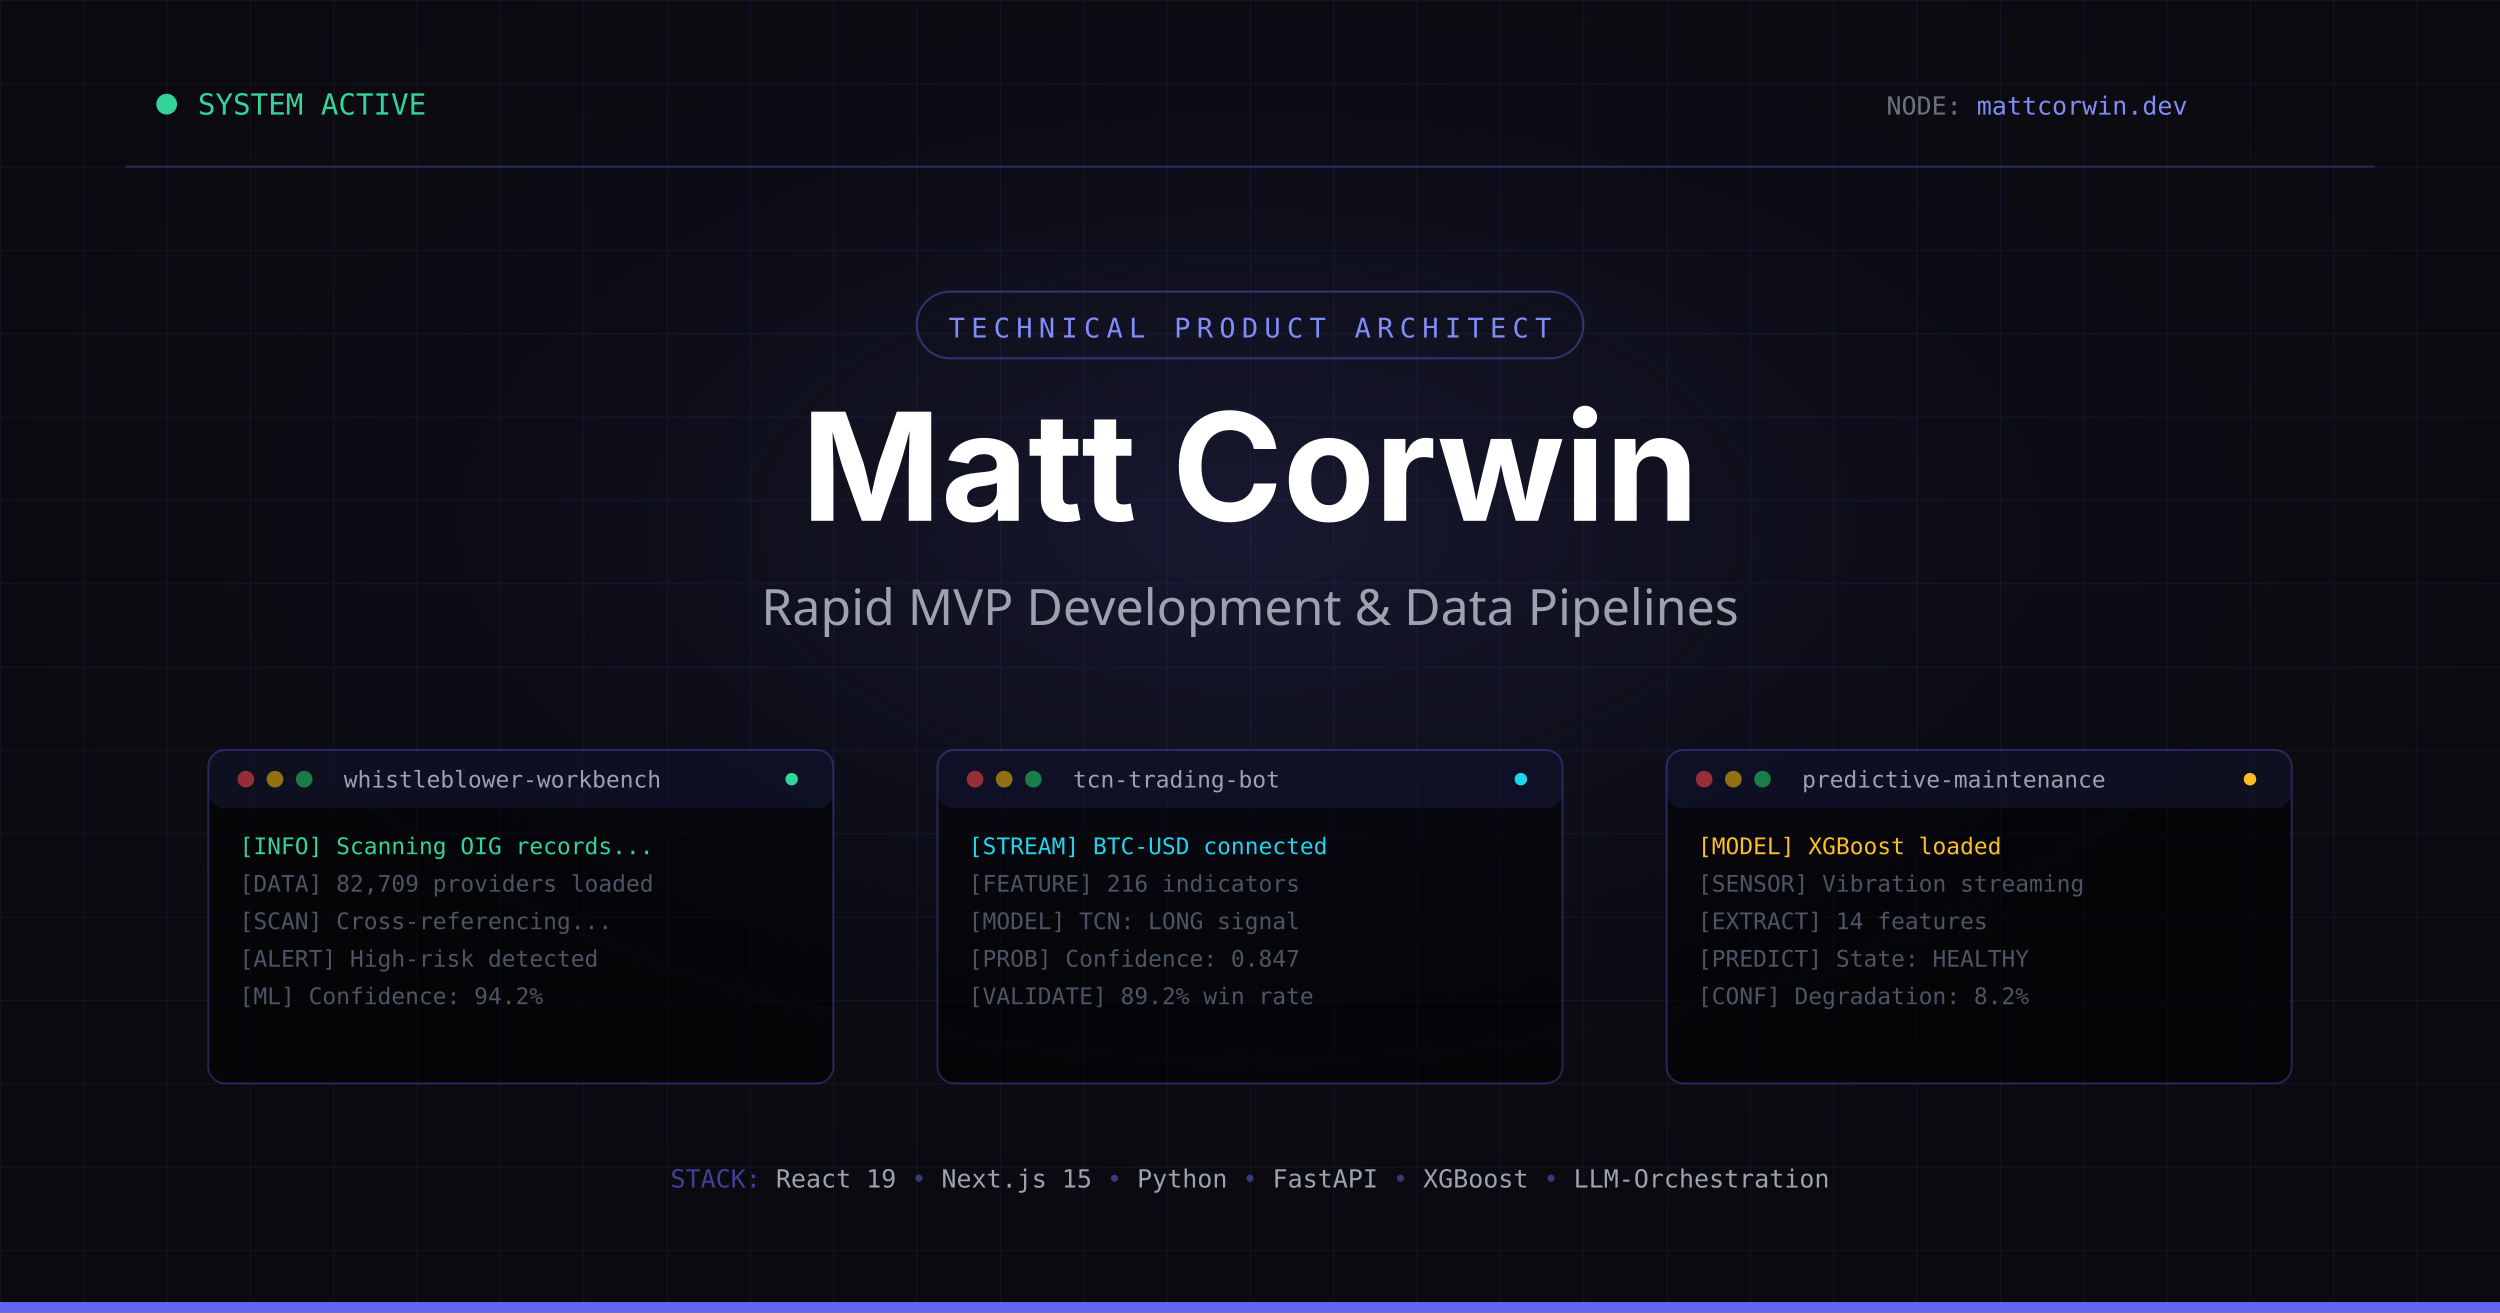
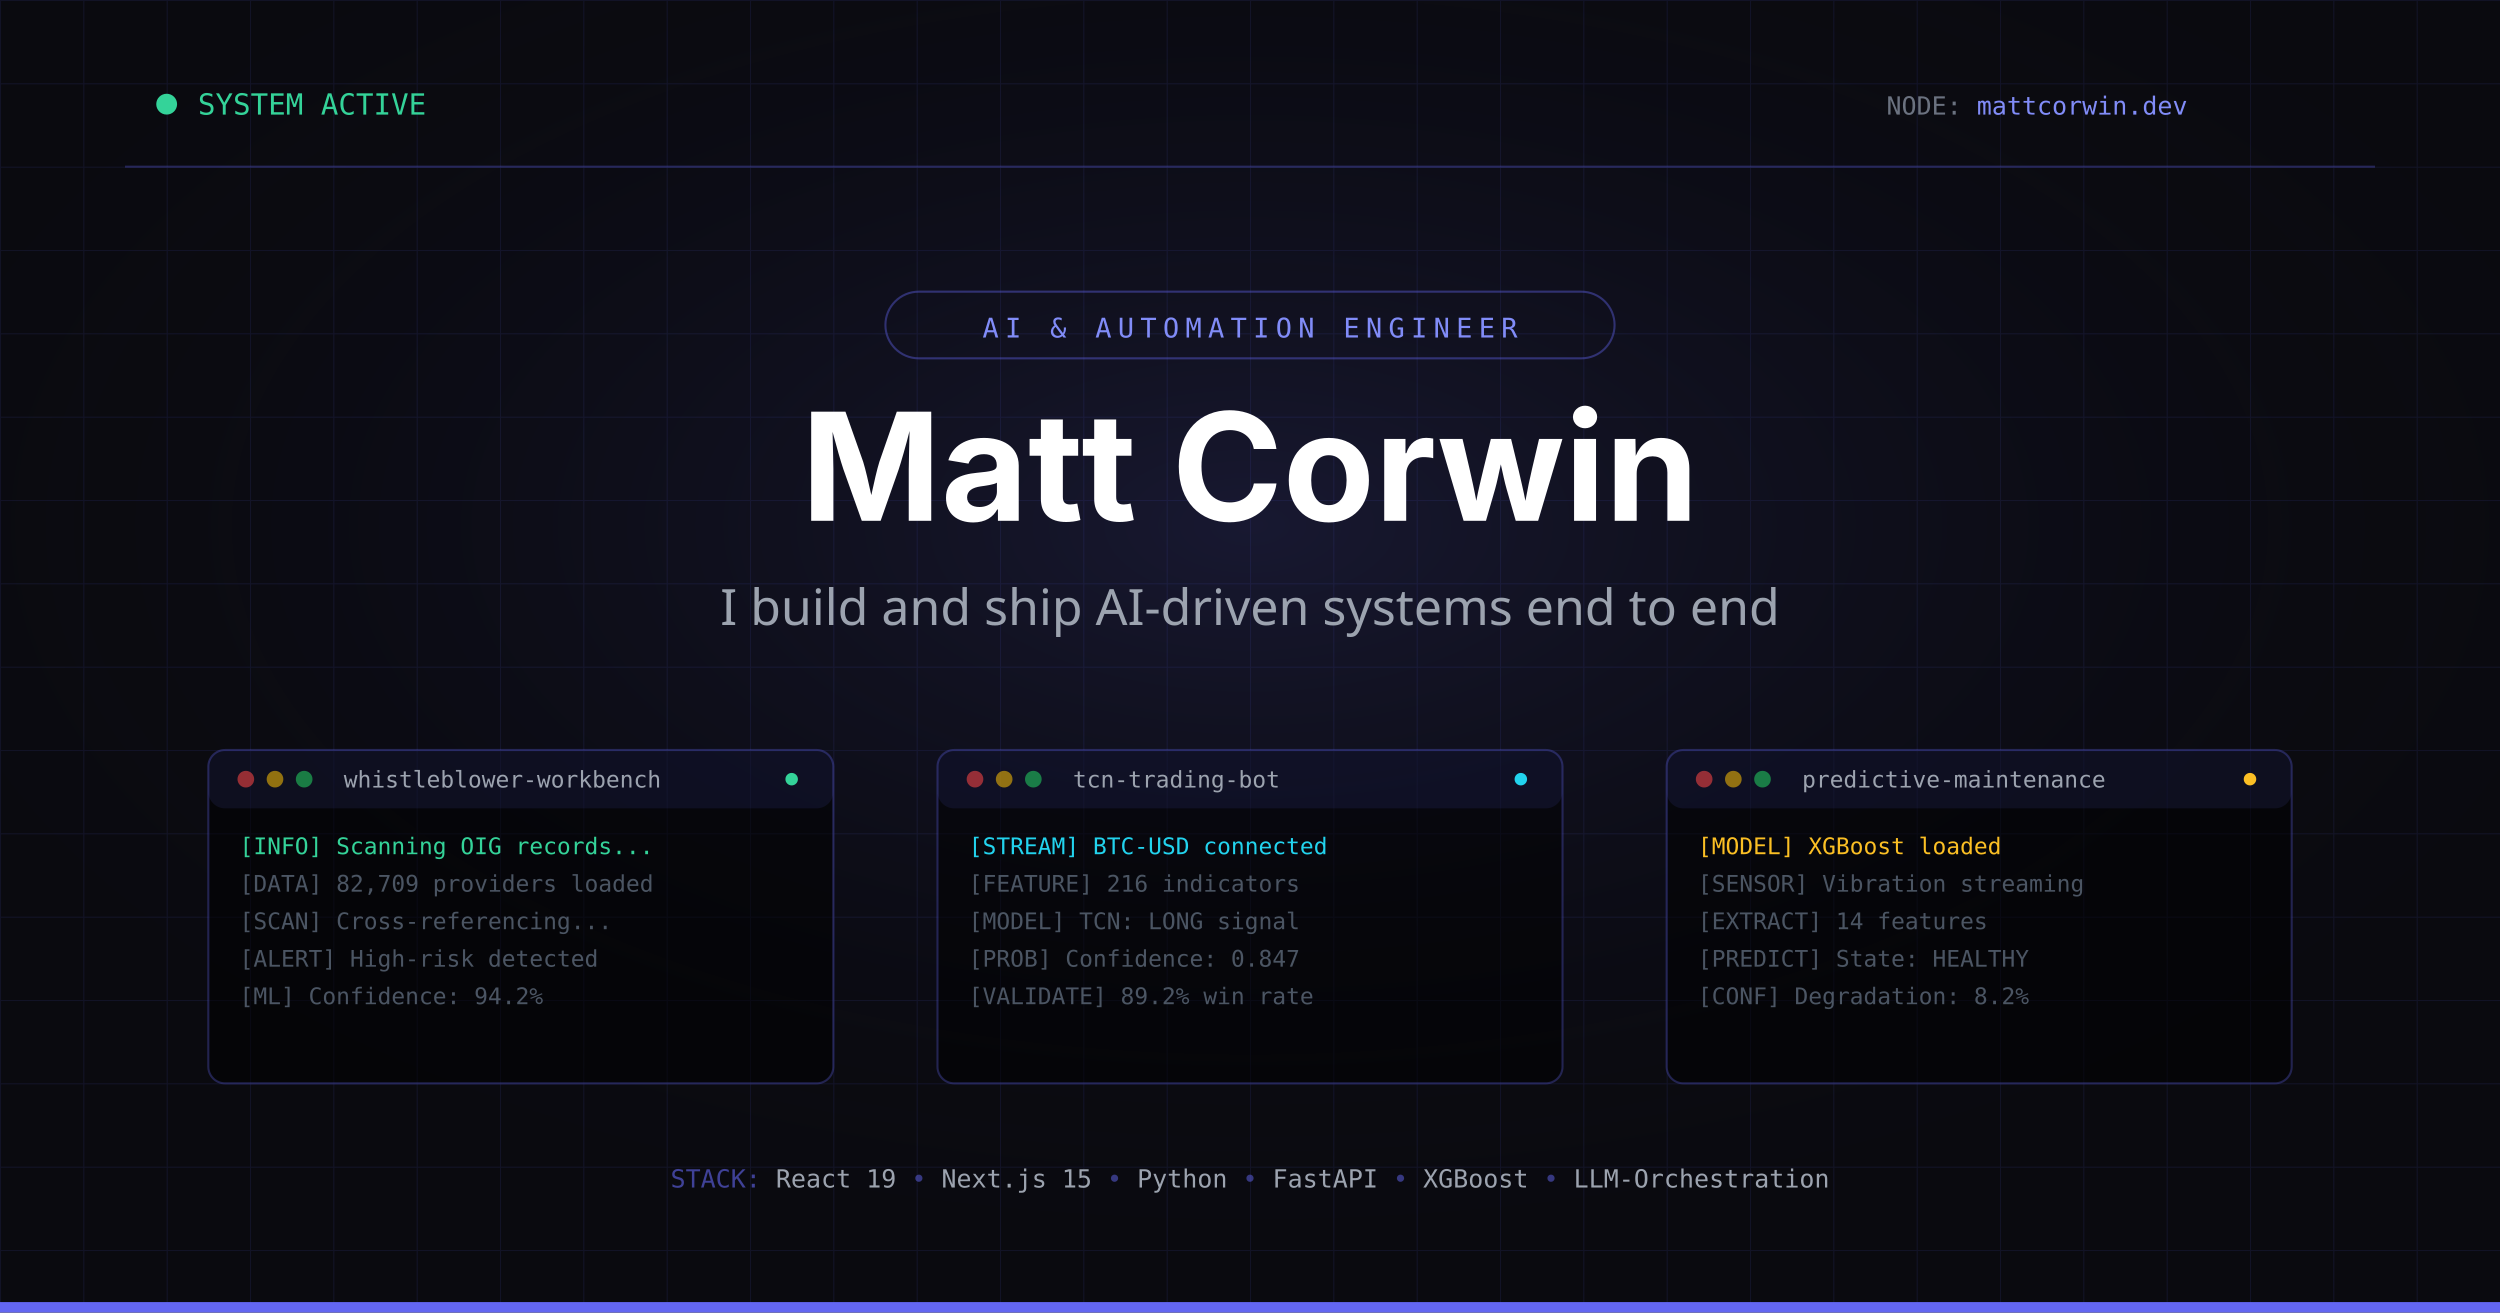
<svg xmlns="http://www.w3.org/2000/svg" width="1200" height="630" viewBox="0 0 1200 630" fill="none">
  <rect width="1200" height="630" fill="#0a0a0f" />
  <defs>
    <pattern id="grid" width="40" height="40" patternUnits="userSpaceOnUse">
      <path d="M 40 0 L 0 0 0 40" fill="none" stroke="rgba(99, 102, 241, 0.1)" stroke-width="1" />
    </pattern>
  </defs>
  <rect width="1200" height="630" fill="url(#grid)" />
  <rect width="1200" height="630" fill="url(#radialGlow)" />
  <defs>
    <radialGradient id="radialGlow" cx="50%" cy="40%" r="60%">
      <stop offset="0%" stop-color="rgba(99, 102, 241, 0.15)" />
      <stop offset="100%" stop-color="transparent" />
    </radialGradient>
  </defs>
  <line x1="60" y1="80" x2="1140" y2="80" stroke="rgba(99, 102, 241, 0.3)" stroke-width="1" />
  <circle cx="80" cy="50" r="5" fill="#34d399" />
  <text x="95" y="55" font-family="monospace" font-size="14" fill="#34d399">SYSTEM ACTIVE</text>
  <text x="1050" y="55" font-family="monospace" font-size="12" fill="#6b7280" text-anchor="end">NODE: <tspan fill="#818cf8">mattcorwin.dev</tspan>
  </text>
-   <rect x="440" y="140" width="320" height="32" rx="16" fill="none" stroke="rgba(99, 102, 241, 0.4)" stroke-width="1" />
-   <text x="600" y="162" font-family="monospace" font-size="13" fill="#818cf8" text-anchor="middle" letter-spacing="3">TECHNICAL PRODUCT ARCHITECT</text>
+   <rect x="425" y="140" width="350" height="32" rx="16" fill="none" stroke="rgba(99, 102, 241, 0.4)" stroke-width="1" />
+   <text x="600" y="162" font-family="monospace" font-size="13" fill="#818cf8" text-anchor="middle" letter-spacing="3">AI &amp; AUTOMATION ENGINEER</text>
  <text x="600" y="250" font-family="system-ui, -apple-system, sans-serif" font-size="72" font-weight="700" fill="white" text-anchor="middle">Matt Corwin</text>
-   <text x="600" y="300" font-family="system-ui, sans-serif" font-size="24" fill="#9ca3af" text-anchor="middle">Rapid MVP Development &amp; Data Pipelines</text>
+   <text x="600" y="300" font-family="system-ui, sans-serif" font-size="24" fill="#9ca3af" text-anchor="middle">I build and ship AI-driven systems end to end</text>
  <rect x="100" y="360" width="300" height="160" rx="8" fill="rgba(0,0,0,0.5)" stroke="rgba(99, 102, 241, 0.3)" stroke-width="1" />
  <rect x="100" y="360" width="300" height="28" rx="8" fill="rgba(99, 102, 241, 0.1)" />
  <circle cx="118" cy="374" r="4" fill="rgba(239, 68, 68, 0.6)" />
  <circle cx="132" cy="374" r="4" fill="rgba(234, 179, 8, 0.6)" />
  <circle cx="146" cy="374" r="4" fill="rgba(34, 197, 94, 0.6)" />
  <text x="165" y="378" font-family="monospace" font-size="11" fill="#9ca3af">whistleblower-workbench</text>
  <circle cx="380" cy="374" r="3" fill="#34d399" />
  <text x="115" y="410" font-family="monospace" font-size="11" fill="#34d399">[INFO] Scanning OIG records...</text>
  <text x="115" y="428" font-family="monospace" font-size="11" fill="#4b5563">[DATA] 82,709 providers loaded</text>
  <text x="115" y="446" font-family="monospace" font-size="11" fill="#4b5563">[SCAN] Cross-referencing...</text>
  <text x="115" y="464" font-family="monospace" font-size="11" fill="#4b5563">[ALERT] High-risk detected</text>
  <text x="115" y="482" font-family="monospace" font-size="11" fill="#4b5563">[ML] Confidence: 94.2%</text>
  <rect x="450" y="360" width="300" height="160" rx="8" fill="rgba(0,0,0,0.5)" stroke="rgba(99, 102, 241, 0.3)" stroke-width="1" />
  <rect x="450" y="360" width="300" height="28" rx="8" fill="rgba(99, 102, 241, 0.1)" />
  <circle cx="468" cy="374" r="4" fill="rgba(239, 68, 68, 0.6)" />
  <circle cx="482" cy="374" r="4" fill="rgba(234, 179, 8, 0.6)" />
  <circle cx="496" cy="374" r="4" fill="rgba(34, 197, 94, 0.6)" />
  <text x="515" y="378" font-family="monospace" font-size="11" fill="#9ca3af">tcn-trading-bot</text>
  <circle cx="730" cy="374" r="3" fill="#22d3ee" />
  <text x="465" y="410" font-family="monospace" font-size="11" fill="#22d3ee">[STREAM] BTC-USD connected</text>
  <text x="465" y="428" font-family="monospace" font-size="11" fill="#4b5563">[FEATURE] 216 indicators</text>
  <text x="465" y="446" font-family="monospace" font-size="11" fill="#4b5563">[MODEL] TCN: LONG signal</text>
  <text x="465" y="464" font-family="monospace" font-size="11" fill="#4b5563">[PROB] Confidence: 0.847</text>
  <text x="465" y="482" font-family="monospace" font-size="11" fill="#4b5563">[VALIDATE] 89.2% win rate</text>
  <rect x="800" y="360" width="300" height="160" rx="8" fill="rgba(0,0,0,0.5)" stroke="rgba(99, 102, 241, 0.3)" stroke-width="1" />
  <rect x="800" y="360" width="300" height="28" rx="8" fill="rgba(99, 102, 241, 0.1)" />
  <circle cx="818" cy="374" r="4" fill="rgba(239, 68, 68, 0.6)" />
  <circle cx="832" cy="374" r="4" fill="rgba(234, 179, 8, 0.6)" />
  <circle cx="846" cy="374" r="4" fill="rgba(34, 197, 94, 0.6)" />
  <text x="865" y="378" font-family="monospace" font-size="11" fill="#9ca3af">predictive-maintenance</text>
  <circle cx="1080" cy="374" r="3" fill="#fbbf24" />
  <text x="815" y="410" font-family="monospace" font-size="11" fill="#fbbf24">[MODEL] XGBoost loaded</text>
  <text x="815" y="428" font-family="monospace" font-size="11" fill="#4b5563">[SENSOR] Vibration streaming</text>
  <text x="815" y="446" font-family="monospace" font-size="11" fill="#4b5563">[EXTRACT] 14 features</text>
  <text x="815" y="464" font-family="monospace" font-size="11" fill="#4b5563">[PREDICT] State: HEALTHY</text>
  <text x="815" y="482" font-family="monospace" font-size="11" fill="#4b5563">[CONF] Degradation: 8.2%</text>
  <text x="600" y="570" font-family="monospace" font-size="12" fill="#6b7280" text-anchor="middle">
    <tspan fill="rgba(99, 102, 241, 0.6)">STACK:</tspan>
    <tspan fill="#9ca3af"> React 19 </tspan>
    <tspan fill="rgba(99, 102, 241, 0.5)">•</tspan>
    <tspan fill="#9ca3af"> Next.js 15 </tspan>
    <tspan fill="rgba(99, 102, 241, 0.5)">•</tspan>
    <tspan fill="#9ca3af"> Python </tspan>
    <tspan fill="rgba(99, 102, 241, 0.5)">•</tspan>
    <tspan fill="#9ca3af"> FastAPI </tspan>
    <tspan fill="rgba(99, 102, 241, 0.5)">•</tspan>
    <tspan fill="#9ca3af"> XGBoost </tspan>
    <tspan fill="rgba(99, 102, 241, 0.5)">•</tspan>
    <tspan fill="#9ca3af"> LLM-Orchestration</tspan>
  </text>
  <rect x="0" y="625" width="1200" height="5" fill="url(#bottomGradient)" />
  <defs>
    <linearGradient id="bottomGradient" x1="0" y1="0" x2="1200" y2="0">
      <stop offset="0%" stop-color="#6366f1" />
      <stop offset="50%" stop-color="#22d3ee" />
      <stop offset="100%" stop-color="#6366f1" />
    </linearGradient>
  </defs>
</svg>
